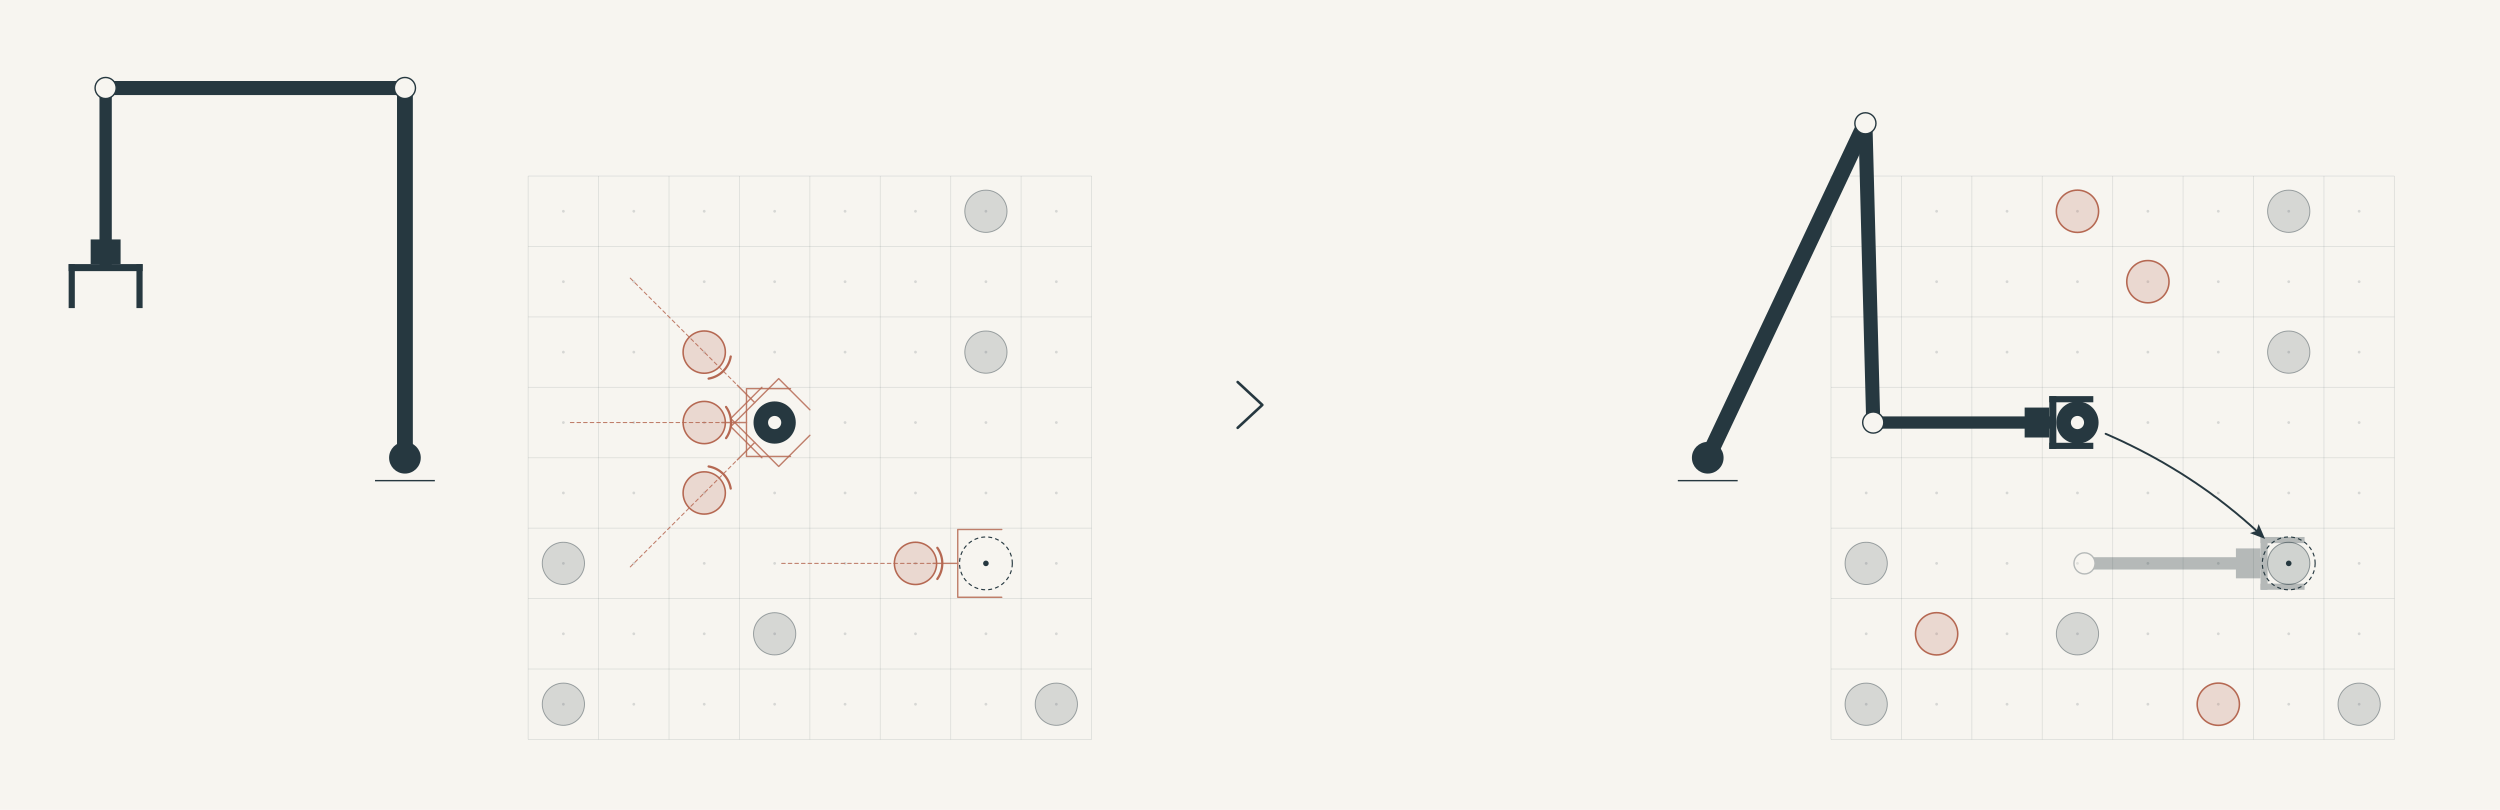
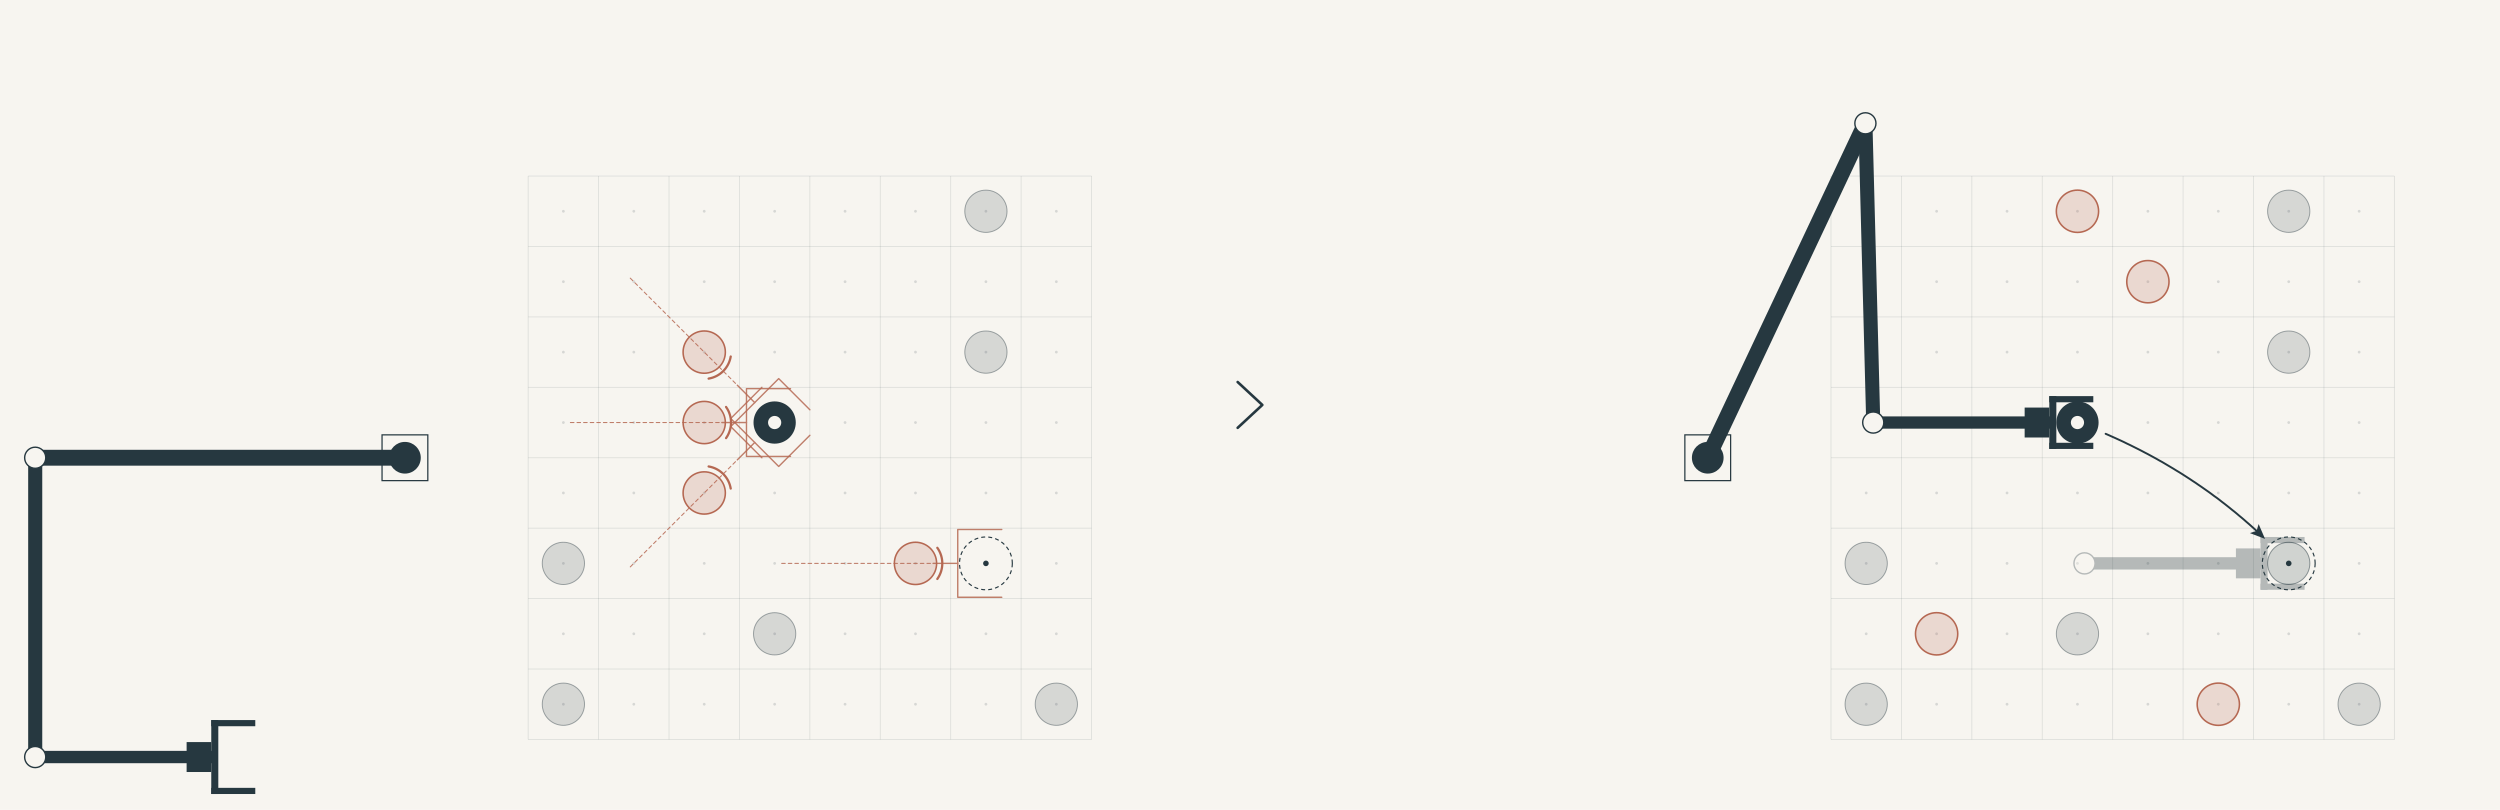
<svg xmlns="http://www.w3.org/2000/svg" viewBox="0 0 2840 920" width="2840" height="920" fill="none" shape-rendering="geometricPrecision">
  <rect width="100%" height="100%" fill="#F7F5F0" />
  <g id="preview-blocked">
    <g id="lattice">
      <g id="lattice-lines" stroke="#263840" stroke-width="0.9" stroke-opacity="0.13" fill="none">
        <path d="M600,840 L600,200" />
        <path d="M680,840 L680,200" />
        <path d="M760,840 L760,200" />
        <path d="M840,840 L840,200" />
        <path d="M920,840 L920,200" />
        <path d="M1000,840 L1000,200" />
        <path d="M1080,840 L1080,200" />
        <path d="M1160,840 L1160,200" />
        <path d="M1240,840 L1240,200" />
        <path d="M600,840 L1240,840" />
        <path d="M600,760 L1240,760" />
        <path d="M600,680 L1240,680" />
        <path d="M600,600 L1240,600" />
        <path d="M600,520 L1240,520" />
        <path d="M600,440 L1240,440" />
        <path d="M600,360 L1240,360" />
        <path d="M600,280 L1240,280" />
        <path d="M600,200 L1240,200" />
      </g>
      <g id="lattice-centres">
        <circle cx="640" cy="800" r="1.6" fill="#263840" fill-opacity="0.16" />
        <circle cx="720" cy="800" r="1.6" fill="#263840" fill-opacity="0.16" />
        <circle cx="800" cy="800" r="1.6" fill="#263840" fill-opacity="0.16" />
        <circle cx="880" cy="800" r="1.6" fill="#263840" fill-opacity="0.16" />
        <circle cx="960" cy="800" r="1.6" fill="#263840" fill-opacity="0.16" />
        <circle cx="1040" cy="800" r="1.6" fill="#263840" fill-opacity="0.16" />
        <circle cx="1120" cy="800" r="1.6" fill="#263840" fill-opacity="0.16" />
        <circle cx="1200" cy="800" r="1.6" fill="#263840" fill-opacity="0.16" />
        <circle cx="640" cy="720" r="1.6" fill="#263840" fill-opacity="0.16" />
        <circle cx="720" cy="720" r="1.6" fill="#263840" fill-opacity="0.16" />
        <circle cx="800" cy="720" r="1.6" fill="#263840" fill-opacity="0.16" />
        <circle cx="880" cy="720" r="1.6" fill="#263840" fill-opacity="0.16" />
        <circle cx="960" cy="720" r="1.6" fill="#263840" fill-opacity="0.16" />
        <circle cx="1040" cy="720" r="1.6" fill="#263840" fill-opacity="0.16" />
        <circle cx="1120" cy="720" r="1.6" fill="#263840" fill-opacity="0.16" />
        <circle cx="1200" cy="720" r="1.6" fill="#263840" fill-opacity="0.16" />
        <circle cx="640" cy="640" r="1.6" fill="#263840" fill-opacity="0.16" />
        <circle cx="720" cy="640" r="1.6" fill="#263840" fill-opacity="0.16" />
        <circle cx="800" cy="640" r="1.6" fill="#263840" fill-opacity="0.16" />
        <circle cx="880" cy="640" r="1.6" fill="#263840" fill-opacity="0.16" />
        <circle cx="960" cy="640" r="1.6" fill="#263840" fill-opacity="0.16" />
        <circle cx="1040" cy="640" r="1.6" fill="#263840" fill-opacity="0.16" />
        <circle cx="1120" cy="640" r="1.6" fill="#263840" fill-opacity="0.16" />
        <circle cx="1200" cy="640" r="1.6" fill="#263840" fill-opacity="0.16" />
        <circle cx="640" cy="560" r="1.6" fill="#263840" fill-opacity="0.16" />
        <circle cx="720" cy="560" r="1.6" fill="#263840" fill-opacity="0.16" />
        <circle cx="800" cy="560" r="1.6" fill="#263840" fill-opacity="0.16" />
        <circle cx="880" cy="560" r="1.6" fill="#263840" fill-opacity="0.16" />
        <circle cx="960" cy="560" r="1.6" fill="#263840" fill-opacity="0.16" />
        <circle cx="1040" cy="560" r="1.6" fill="#263840" fill-opacity="0.16" />
        <circle cx="1120" cy="560" r="1.6" fill="#263840" fill-opacity="0.16" />
        <circle cx="1200" cy="560" r="1.6" fill="#263840" fill-opacity="0.16" />
        <circle cx="640" cy="480" r="1.6" fill="#263840" fill-opacity="0.16" />
        <circle cx="720" cy="480" r="1.6" fill="#263840" fill-opacity="0.16" />
        <circle cx="800" cy="480" r="1.6" fill="#263840" fill-opacity="0.16" />
        <circle cx="880" cy="480" r="1.6" fill="#263840" fill-opacity="0.16" />
        <circle cx="960" cy="480" r="1.6" fill="#263840" fill-opacity="0.16" />
        <circle cx="1040" cy="480" r="1.6" fill="#263840" fill-opacity="0.16" />
        <circle cx="1120" cy="480" r="1.6" fill="#263840" fill-opacity="0.16" />
        <circle cx="1200" cy="480" r="1.6" fill="#263840" fill-opacity="0.16" />
        <circle cx="640" cy="400" r="1.6" fill="#263840" fill-opacity="0.16" />
        <circle cx="720" cy="400" r="1.6" fill="#263840" fill-opacity="0.16" />
        <circle cx="800" cy="400" r="1.6" fill="#263840" fill-opacity="0.16" />
        <circle cx="880" cy="400" r="1.6" fill="#263840" fill-opacity="0.16" />
        <circle cx="960" cy="400" r="1.6" fill="#263840" fill-opacity="0.16" />
        <circle cx="1040" cy="400" r="1.6" fill="#263840" fill-opacity="0.16" />
        <circle cx="1120" cy="400" r="1.6" fill="#263840" fill-opacity="0.16" />
        <circle cx="1200" cy="400" r="1.6" fill="#263840" fill-opacity="0.16" />
        <circle cx="640" cy="320" r="1.6" fill="#263840" fill-opacity="0.16" />
        <circle cx="720" cy="320" r="1.6" fill="#263840" fill-opacity="0.16" />
        <circle cx="800" cy="320" r="1.6" fill="#263840" fill-opacity="0.16" />
        <circle cx="880" cy="320" r="1.6" fill="#263840" fill-opacity="0.16" />
        <circle cx="960" cy="320" r="1.6" fill="#263840" fill-opacity="0.16" />
        <circle cx="1040" cy="320" r="1.6" fill="#263840" fill-opacity="0.16" />
        <circle cx="1120" cy="320" r="1.6" fill="#263840" fill-opacity="0.16" />
        <circle cx="1200" cy="320" r="1.6" fill="#263840" fill-opacity="0.16" />
        <circle cx="640" cy="240" r="1.6" fill="#263840" fill-opacity="0.16" />
        <circle cx="720" cy="240" r="1.6" fill="#263840" fill-opacity="0.16" />
        <circle cx="800" cy="240" r="1.6" fill="#263840" fill-opacity="0.16" />
        <circle cx="880" cy="240" r="1.6" fill="#263840" fill-opacity="0.16" />
        <circle cx="960" cy="240" r="1.6" fill="#263840" fill-opacity="0.16" />
        <circle cx="1040" cy="240" r="1.6" fill="#263840" fill-opacity="0.16" />
        <circle cx="1120" cy="240" r="1.6" fill="#263840" fill-opacity="0.16" />
        <circle cx="1200" cy="240" r="1.6" fill="#263840" fill-opacity="0.16" />
      </g>
    </g>
    <g id="goal">
      <circle cx="1120" cy="640" r="30" fill="none" stroke="#263840" stroke-width="1.3" stroke-dasharray="4.5 3.5" />
      <circle cx="1120" cy="640" r="3.2" fill="#263840" />
    </g>
    <g id="discs-context">
      <circle cx="1120" cy="240" r="24" id="c0" fill="#263840" fill-opacity="0.16" stroke="#263840" stroke-opacity="0.42" stroke-width="1.1" />
      <circle cx="1120" cy="400" r="24" id="c1" fill="#263840" fill-opacity="0.16" stroke="#263840" stroke-opacity="0.42" stroke-width="1.1" />
      <circle cx="640" cy="800" r="24" id="c2" fill="#263840" fill-opacity="0.16" stroke="#263840" stroke-opacity="0.42" stroke-width="1.1" />
      <circle cx="880" cy="720" r="24" id="c3" fill="#263840" fill-opacity="0.16" stroke="#263840" stroke-opacity="0.42" stroke-width="1.1" />
      <circle cx="1200" cy="800" r="24" id="c4" fill="#263840" fill-opacity="0.16" stroke="#263840" stroke-opacity="0.42" stroke-width="1.1" />
      <circle cx="640" cy="640" r="24" id="c5" fill="#263840" fill-opacity="0.16" stroke="#263840" stroke-opacity="0.42" stroke-width="1.1" />
    </g>
    <g id="target">
      <circle cx="880" cy="480" r="24" fill="#263840" />
      <circle cx="880" cy="480" r="7.5" fill="#F7F5F0" />
    </g>
    <g id="robot-home" opacity="1">
-       <path d="M426,546 L494,546" stroke="#263840" stroke-width="1.6" />
+       <rect x="-26" y="-26" width="52" height="52" transform="translate(460 520) rotate(-0)" fill="#F7F5F0" stroke="#263840" stroke-width="1.4" />
      <circle cx="460" cy="520" r="18" fill="#263840" />
      <circle cx="460" cy="520" r="5.5" fill="#F7F5F0" />
-       <path d="M460,520 L460,100" stroke="#263840" stroke-width="18" stroke-linecap="round" />
-       <path d="M460,100 L120,100" stroke="#263840" stroke-width="16" stroke-linecap="round" />
-       <path d="M120,100 L120,300" stroke="#263840" stroke-width="14" stroke-linecap="round" />
-       <rect x="-14" y="-17" width="28" height="34" transform="translate(120 286) rotate(-270)" fill="#263840" />
-       <rect x="-4" y="-42" width="8" height="84" transform="translate(120 304) rotate(-270)" fill="#263840" />
-       <rect x="-25" y="-3.5" width="50" height="7" transform="translate(81.5 325) rotate(-270)" fill="#263840" />
-       <rect x="-25" y="-3.5" width="50" height="7" transform="translate(158.5 325) rotate(-270)" fill="#263840" />
-       <circle cx="460" cy="100" r="12" fill="#F7F5F0" stroke="#263840" stroke-width="1.6" />
-       <circle cx="120" cy="100" r="12" fill="#F7F5F0" stroke="#263840" stroke-width="1.6" />
+       <path d="M460,520 L40,520" stroke="#263840" stroke-width="18" stroke-linecap="round" />
+       <path d="M40,520 L40,860" stroke="#263840" stroke-width="16" stroke-linecap="round" />
+       <path d="M40,860 L240,860" stroke="#263840" stroke-width="14" stroke-linecap="round" />
+       <rect x="-14" y="-17" width="28" height="34" transform="translate(226 860) rotate(-360)" fill="#263840" />
+       <rect x="-4" y="-42" width="8" height="84" transform="translate(244 860) rotate(-360)" fill="#263840" />
+       <rect x="-25" y="-3.5" width="50" height="7" transform="translate(265 898.5) rotate(-360)" fill="#263840" />
+       <rect x="-25" y="-3.5" width="50" height="7" transform="translate(265 821.5) rotate(-360)" fill="#263840" />
+       <circle cx="40" cy="520" r="12" fill="#F7F5F0" stroke="#263840" stroke-width="1.6" />
+       <circle cx="40" cy="860" r="12" fill="#F7F5F0" stroke="#263840" stroke-width="1.6" />
    </g>
    <g id="blockers-highlight">
      <circle cx="800" cy="400" r="24" id="b1-hl" fill="#B56852" fill-opacity="0.20" stroke="#B56852" stroke-width="1.8" />
      <circle cx="800" cy="560" r="24" id="b2-hl" fill="#B56852" fill-opacity="0.20" stroke="#B56852" stroke-width="1.8" />
      <circle cx="800" cy="480" r="24" id="b3-hl" fill="#B56852" fill-opacity="0.20" stroke="#B56852" stroke-width="1.8" />
      <circle cx="1040" cy="640" r="24" id="b4-hl" fill="#B56852" fill-opacity="0.20" stroke="#B56852" stroke-width="1.8" />
    </g>
    <g id="blocked-modes">
      <g id="mode-target-0" opacity="0.85">
        <path d="M648,480 L820,480" stroke="#B56852" stroke-width="1.2" stroke-dasharray="4 3.5" stroke-linecap="round" />
        <path d="M820,480 L848,480" stroke="#B56852" stroke-width="1.6" stroke-linecap="round" />
        <path d="M898,441.5 L848,441.5 L848,518.5 L898,518.5" stroke="#B56852" stroke-width="1.6" stroke-linecap="round" stroke-linejoin="round" fill="none" />
      </g>
      <g id="mode-target-1" opacity="0.85">
        <path d="M716,644 L837.6,522.4" stroke="#B56852" stroke-width="1.2" stroke-dasharray="4 3.5" stroke-linecap="round" />
        <path d="M837.6,522.4 L857.4,502.6" stroke="#B56852" stroke-width="1.6" stroke-linecap="round" />
        <path d="M865.5,440 L830.1,475.4 L884.6,529.9 L920,494.5" stroke="#B56852" stroke-width="1.6" stroke-linecap="round" stroke-linejoin="round" fill="none" />
      </g>
      <g id="mode-target-2" opacity="0.85">
        <path d="M716,316 L837.6,437.6" stroke="#B56852" stroke-width="1.2" stroke-dasharray="4 3.5" stroke-linecap="round" />
        <path d="M837.6,437.6 L857.4,457.4" stroke="#B56852" stroke-width="1.6" stroke-linecap="round" />
        <path d="M920,465.5 L884.6,430.1 L830.1,484.6 L865.5,520" stroke="#B56852" stroke-width="1.6" stroke-linecap="round" stroke-linejoin="round" fill="none" />
      </g>
      <g id="mode-goal-3" opacity="0.85">
        <path d="M888,640 L1060,640" stroke="#B56852" stroke-width="1.2" stroke-dasharray="4 3.5" stroke-linecap="round" />
        <path d="M1060,640 L1088,640" stroke="#B56852" stroke-width="1.6" stroke-linecap="round" />
        <path d="M1138,601.5 L1088,601.5 L1088,678.5 L1138,678.5" stroke="#B56852" stroke-width="1.6" stroke-linecap="round" stroke-linejoin="round" fill="none" />
      </g>
    </g>
    <g id="blocked-contacts">
      <path id="contact-b1" d="M805,430.1 A30.5,30.5 0 0 0 830.1,405" fill="none" stroke="#B56852" stroke-width="2.6" stroke-linecap="round" />
      <path id="contact-b2" d="M830.1,555 A30.5,30.5 0 0 0 805,529.9" fill="none" stroke="#B56852" stroke-width="2.6" stroke-linecap="round" />
      <path id="contact-b3" d="M824.8,497.7 A30.5,30.5 0 0 0 824.8,462.3" fill="none" stroke="#B56852" stroke-width="2.6" stroke-linecap="round" />
      <path id="contact-b4" d="M1064.8,657.7 A30.5,30.5 0 0 0 1064.8,622.3" fill="none" stroke="#B56852" stroke-width="2.6" stroke-linecap="round" />
    </g>
  </g>
  <path d="M1406.0,434.0 L1434.0,460.0 L1406.0,486.0" stroke="#263840" stroke-width="3" stroke-linecap="round" stroke-linejoin="round" fill="none" />
  <g id="preview-repaired" transform="translate(1480 0)">
    <g id="lattice">
      <g id="lattice-lines" stroke="#263840" stroke-width="0.9" stroke-opacity="0.13" fill="none">
        <path d="M600,840 L600,200" />
        <path d="M680,840 L680,200" />
        <path d="M760,840 L760,200" />
        <path d="M840,840 L840,200" />
        <path d="M920,840 L920,200" />
        <path d="M1000,840 L1000,200" />
        <path d="M1080,840 L1080,200" />
        <path d="M1160,840 L1160,200" />
        <path d="M1240,840 L1240,200" />
        <path d="M600,840 L1240,840" />
        <path d="M600,760 L1240,760" />
        <path d="M600,680 L1240,680" />
        <path d="M600,600 L1240,600" />
        <path d="M600,520 L1240,520" />
        <path d="M600,440 L1240,440" />
        <path d="M600,360 L1240,360" />
        <path d="M600,280 L1240,280" />
        <path d="M600,200 L1240,200" />
      </g>
      <g id="lattice-centres">
        <circle cx="640" cy="800" r="1.6" fill="#263840" fill-opacity="0.16" />
        <circle cx="720" cy="800" r="1.6" fill="#263840" fill-opacity="0.16" />
        <circle cx="800" cy="800" r="1.6" fill="#263840" fill-opacity="0.16" />
        <circle cx="880" cy="800" r="1.6" fill="#263840" fill-opacity="0.16" />
        <circle cx="960" cy="800" r="1.6" fill="#263840" fill-opacity="0.16" />
        <circle cx="1040" cy="800" r="1.6" fill="#263840" fill-opacity="0.16" />
        <circle cx="1120" cy="800" r="1.6" fill="#263840" fill-opacity="0.16" />
        <circle cx="1200" cy="800" r="1.6" fill="#263840" fill-opacity="0.16" />
        <circle cx="640" cy="720" r="1.6" fill="#263840" fill-opacity="0.16" />
        <circle cx="720" cy="720" r="1.6" fill="#263840" fill-opacity="0.16" />
        <circle cx="800" cy="720" r="1.6" fill="#263840" fill-opacity="0.16" />
        <circle cx="880" cy="720" r="1.6" fill="#263840" fill-opacity="0.16" />
        <circle cx="960" cy="720" r="1.6" fill="#263840" fill-opacity="0.16" />
        <circle cx="1040" cy="720" r="1.6" fill="#263840" fill-opacity="0.16" />
        <circle cx="1120" cy="720" r="1.6" fill="#263840" fill-opacity="0.16" />
        <circle cx="1200" cy="720" r="1.6" fill="#263840" fill-opacity="0.16" />
        <circle cx="640" cy="640" r="1.6" fill="#263840" fill-opacity="0.16" />
        <circle cx="720" cy="640" r="1.6" fill="#263840" fill-opacity="0.16" />
        <circle cx="800" cy="640" r="1.6" fill="#263840" fill-opacity="0.16" />
        <circle cx="880" cy="640" r="1.6" fill="#263840" fill-opacity="0.16" />
        <circle cx="960" cy="640" r="1.6" fill="#263840" fill-opacity="0.16" />
        <circle cx="1040" cy="640" r="1.6" fill="#263840" fill-opacity="0.16" />
        <circle cx="1120" cy="640" r="1.6" fill="#263840" fill-opacity="0.16" />
        <circle cx="1200" cy="640" r="1.6" fill="#263840" fill-opacity="0.16" />
        <circle cx="640" cy="560" r="1.6" fill="#263840" fill-opacity="0.16" />
        <circle cx="720" cy="560" r="1.6" fill="#263840" fill-opacity="0.16" />
        <circle cx="800" cy="560" r="1.6" fill="#263840" fill-opacity="0.16" />
        <circle cx="880" cy="560" r="1.6" fill="#263840" fill-opacity="0.16" />
        <circle cx="960" cy="560" r="1.6" fill="#263840" fill-opacity="0.16" />
        <circle cx="1040" cy="560" r="1.6" fill="#263840" fill-opacity="0.16" />
        <circle cx="1120" cy="560" r="1.6" fill="#263840" fill-opacity="0.16" />
        <circle cx="1200" cy="560" r="1.6" fill="#263840" fill-opacity="0.16" />
        <circle cx="640" cy="480" r="1.6" fill="#263840" fill-opacity="0.16" />
        <circle cx="720" cy="480" r="1.6" fill="#263840" fill-opacity="0.16" />
        <circle cx="800" cy="480" r="1.6" fill="#263840" fill-opacity="0.16" />
        <circle cx="880" cy="480" r="1.6" fill="#263840" fill-opacity="0.16" />
        <circle cx="960" cy="480" r="1.6" fill="#263840" fill-opacity="0.16" />
        <circle cx="1040" cy="480" r="1.6" fill="#263840" fill-opacity="0.16" />
        <circle cx="1120" cy="480" r="1.6" fill="#263840" fill-opacity="0.16" />
        <circle cx="1200" cy="480" r="1.6" fill="#263840" fill-opacity="0.16" />
        <circle cx="640" cy="400" r="1.6" fill="#263840" fill-opacity="0.16" />
        <circle cx="720" cy="400" r="1.6" fill="#263840" fill-opacity="0.16" />
        <circle cx="800" cy="400" r="1.6" fill="#263840" fill-opacity="0.16" />
        <circle cx="880" cy="400" r="1.6" fill="#263840" fill-opacity="0.16" />
        <circle cx="960" cy="400" r="1.6" fill="#263840" fill-opacity="0.16" />
        <circle cx="1040" cy="400" r="1.6" fill="#263840" fill-opacity="0.16" />
        <circle cx="1120" cy="400" r="1.6" fill="#263840" fill-opacity="0.16" />
        <circle cx="1200" cy="400" r="1.6" fill="#263840" fill-opacity="0.16" />
        <circle cx="640" cy="320" r="1.6" fill="#263840" fill-opacity="0.16" />
        <circle cx="720" cy="320" r="1.6" fill="#263840" fill-opacity="0.16" />
        <circle cx="800" cy="320" r="1.6" fill="#263840" fill-opacity="0.16" />
        <circle cx="880" cy="320" r="1.6" fill="#263840" fill-opacity="0.16" />
        <circle cx="960" cy="320" r="1.6" fill="#263840" fill-opacity="0.16" />
        <circle cx="1040" cy="320" r="1.6" fill="#263840" fill-opacity="0.16" />
        <circle cx="1120" cy="320" r="1.6" fill="#263840" fill-opacity="0.16" />
        <circle cx="1200" cy="320" r="1.6" fill="#263840" fill-opacity="0.16" />
        <circle cx="640" cy="240" r="1.6" fill="#263840" fill-opacity="0.16" />
        <circle cx="720" cy="240" r="1.6" fill="#263840" fill-opacity="0.16" />
        <circle cx="800" cy="240" r="1.6" fill="#263840" fill-opacity="0.16" />
        <circle cx="880" cy="240" r="1.6" fill="#263840" fill-opacity="0.16" />
        <circle cx="960" cy="240" r="1.6" fill="#263840" fill-opacity="0.16" />
        <circle cx="1040" cy="240" r="1.6" fill="#263840" fill-opacity="0.16" />
        <circle cx="1120" cy="240" r="1.6" fill="#263840" fill-opacity="0.16" />
        <circle cx="1200" cy="240" r="1.6" fill="#263840" fill-opacity="0.16" />
      </g>
    </g>
    <g id="goal">
      <circle cx="1120" cy="640" r="30" fill="none" stroke="#263840" stroke-width="1.3" stroke-dasharray="4.5 3.5" />
      <circle cx="1120" cy="640" r="3.2" fill="#263840" />
    </g>
    <g id="discs-context">
      <circle cx="1120" cy="240" r="24" id="c0" fill="#263840" fill-opacity="0.16" stroke="#263840" stroke-opacity="0.42" stroke-width="1.1" />
      <circle cx="1120" cy="400" r="24" id="c1" fill="#263840" fill-opacity="0.16" stroke="#263840" stroke-opacity="0.42" stroke-width="1.1" />
      <circle cx="640" cy="800" r="24" id="c2" fill="#263840" fill-opacity="0.16" stroke="#263840" stroke-opacity="0.42" stroke-width="1.1" />
      <circle cx="880" cy="720" r="24" id="c3" fill="#263840" fill-opacity="0.16" stroke="#263840" stroke-opacity="0.42" stroke-width="1.1" />
      <circle cx="1200" cy="800" r="24" id="c4" fill="#263840" fill-opacity="0.16" stroke="#263840" stroke-opacity="0.42" stroke-width="1.1" />
      <circle cx="640" cy="640" r="24" id="c5" fill="#263840" fill-opacity="0.16" stroke="#263840" stroke-opacity="0.42" stroke-width="1.1" />
    </g>
    <g id="blockers-parked">
      <circle cx="880" cy="240" r="24" id="b1-parked" fill="#B56852" fill-opacity="0.20" stroke="#B56852" stroke-width="1.8" />
      <circle cx="720" cy="720" r="24" id="b2-parked" fill="#B56852" fill-opacity="0.20" stroke="#B56852" stroke-width="1.8" />
      <circle cx="960" cy="320" r="24" id="b3-parked" fill="#B56852" fill-opacity="0.20" stroke="#B56852" stroke-width="1.8" />
      <circle cx="1040" cy="800" r="24" id="b4-parked" fill="#B56852" fill-opacity="0.20" stroke="#B56852" stroke-width="1.8" />
    </g>
    <circle cx="1120" cy="640" r="24" id="target-ghost" fill="#263840" fill-opacity="0.18" stroke="#263840" stroke-opacity="0.5" stroke-width="1.1" />
    <g id="tool-at-goal" opacity="0.32">
      <path d="M888,640 L1088,640" stroke="#263840" stroke-width="14" stroke-linecap="round" />
      <rect x="-14" y="-17" width="28" height="34" transform="translate(1074 640) rotate(-0)" fill="#263840" />
      <rect x="-4" y="-30" width="8" height="60" transform="translate(1092 640) rotate(-0)" fill="#263840" />
      <rect x="-25" y="-3.5" width="50" height="7" transform="translate(1113 666.5) rotate(-0)" fill="#263840" />
      <rect x="-25" y="-3.5" width="50" height="7" transform="translate(1113 613.5) rotate(-0)" fill="#263840" />
      <circle cx="888" cy="640" r="12" fill="#F7F5F0" stroke="#263840" stroke-width="1.6" />
    </g>
    <g id="transfer-path">
      <path d="M912,492.8 L915.5,494.3 L919,495.9 L922.4,497.4 L925.9,499 L929.4,500.6 L932.8,502.2 L936.2,503.9 L939.6,505.5 L943,507.2 L946.4,508.9 L949.8,510.6 L953.1,512.3 L956.5,514.1 L959.8,515.8 L963.1,517.6 L966.4,519.4 L969.7,521.2 L973,523.1 L976.3,524.9 L979.5,526.8 L982.7,528.7 L985.9,530.6 L989.1,532.5 L992.3,534.5 L995.5,536.4 L998.7,538.4 L1001.8,540.4 L1004.9,542.4 L1008,544.4 L1011.1,546.5 L1014.2,548.5 L1017.2,550.6 L1020.3,552.7 L1023.3,554.8 L1026.3,556.9 L1029.3,559 L1032.3,561.2 L1035.2,563.4 L1038.2,565.5 L1041.1,567.7 L1044,570 L1046.9,572.2 L1049.7,574.4 L1052.6,576.7 L1055.4,579 L1058.2,581.2 L1061,583.5 L1063.8,585.9 L1066.6,588.2 L1069.3,590.5 L1072,592.9 L1074.7,595.2 L1077.4,597.6 L1080.1,600 L1082.7,602.4 L1085.4,604.8" stroke="#263840" stroke-width="2.2" stroke-linecap="round" fill="none" />
      <path d="M1093.1,612.2 L1085.8,595.3 L1083.5,603 L1075.9,605.6 L1093.1,612.2" fill="#263840" />
    </g>
    <g id="target">
      <circle cx="880" cy="480" r="24" fill="#263840" />
      <circle cx="880" cy="480" r="7.5" fill="#F7F5F0" />
    </g>
    <g id="robot-grasp" opacity="1">
-       <path d="M426,546 L494,546" stroke="#263840" stroke-width="1.6" />
+       <rect x="-26" y="-26" width="52" height="52" transform="translate(460 520) rotate(-0)" fill="#F7F5F0" stroke="#263840" stroke-width="1.4" />
      <circle cx="460" cy="520" r="18" fill="#263840" />
      <circle cx="460" cy="520" r="5.5" fill="#F7F5F0" />
      <path d="M460,520 L639.1,140.1" stroke="#263840" stroke-width="18" stroke-linecap="round" />
      <path d="M639.1,140.1 L648,480" stroke="#263840" stroke-width="16" stroke-linecap="round" />
      <path d="M648,480 L848,480" stroke="#263840" stroke-width="14" stroke-linecap="round" />
      <rect x="-14" y="-17" width="28" height="34" transform="translate(834 480) rotate(-0)" fill="#263840" />
      <rect x="-4" y="-30" width="8" height="60" transform="translate(852 480) rotate(-0)" fill="#263840" />
      <rect x="-25" y="-3.5" width="50" height="7" transform="translate(873 506.5) rotate(-0)" fill="#263840" />
      <rect x="-25" y="-3.5" width="50" height="7" transform="translate(873 453.5) rotate(-0)" fill="#263840" />
      <circle cx="639.1" cy="140.1" r="12" fill="#F7F5F0" stroke="#263840" stroke-width="1.6" />
      <circle cx="648" cy="480" r="12" fill="#F7F5F0" stroke="#263840" stroke-width="1.6" />
    </g>
  </g>
</svg>
